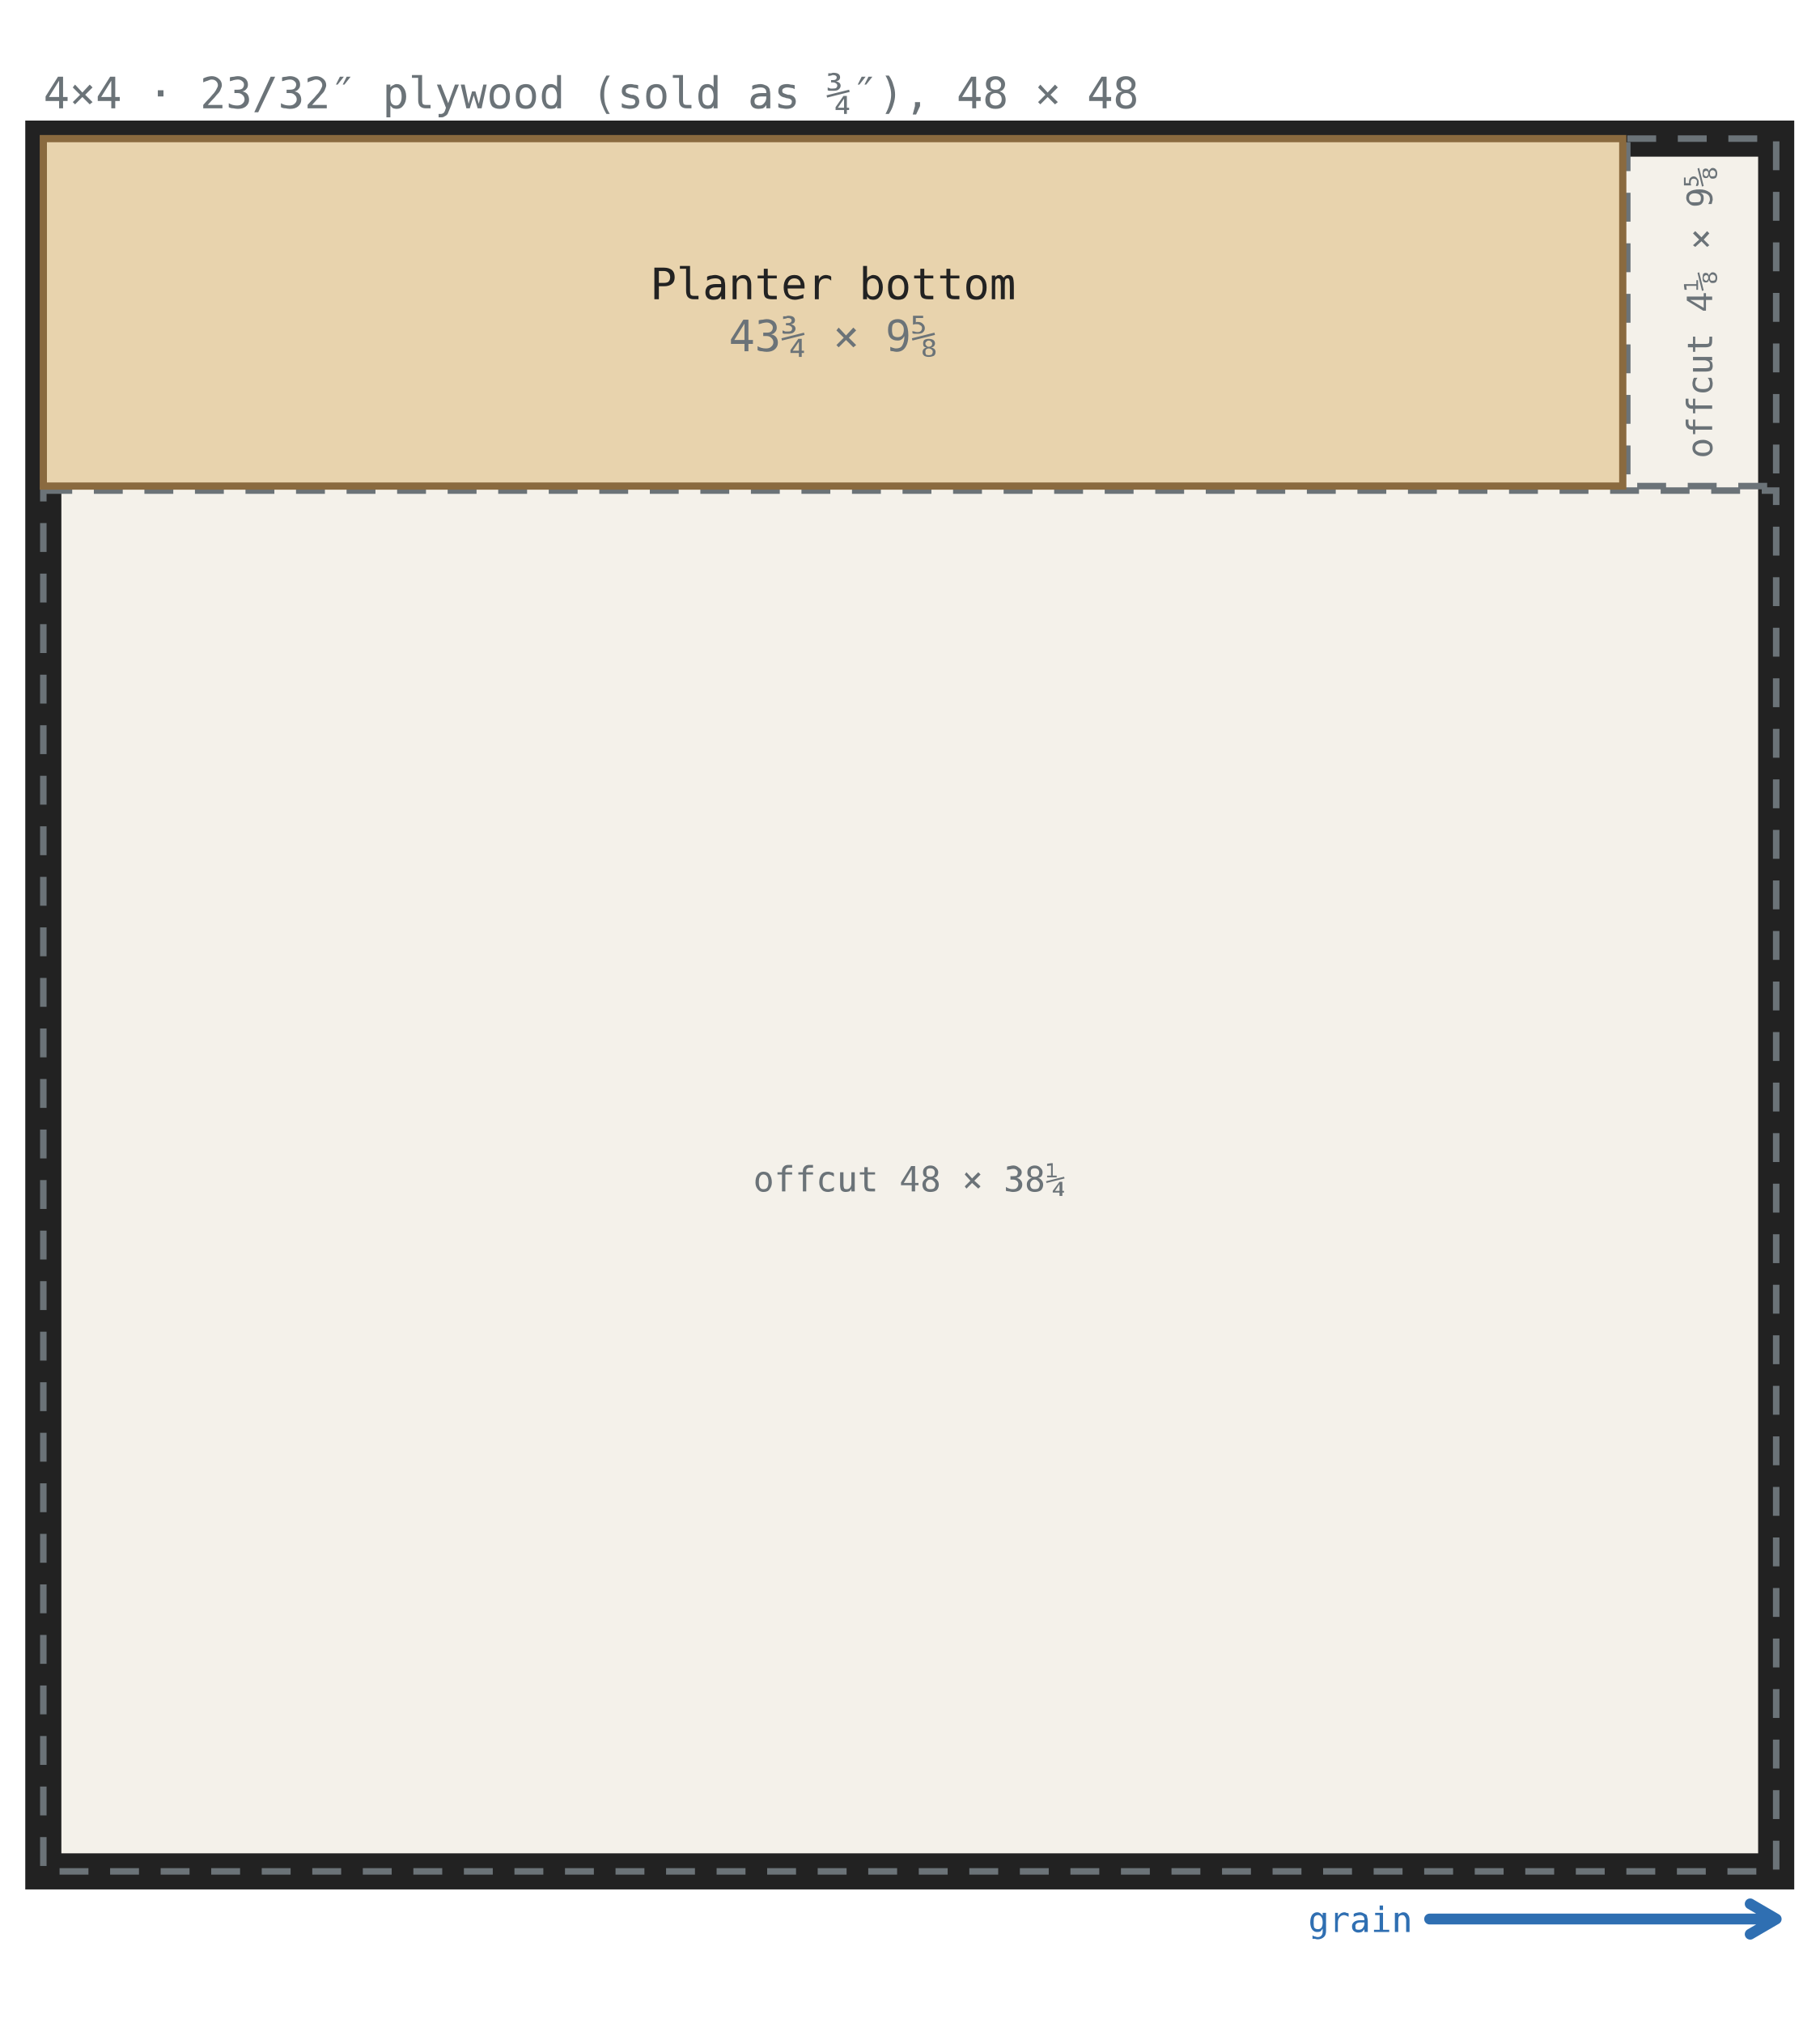
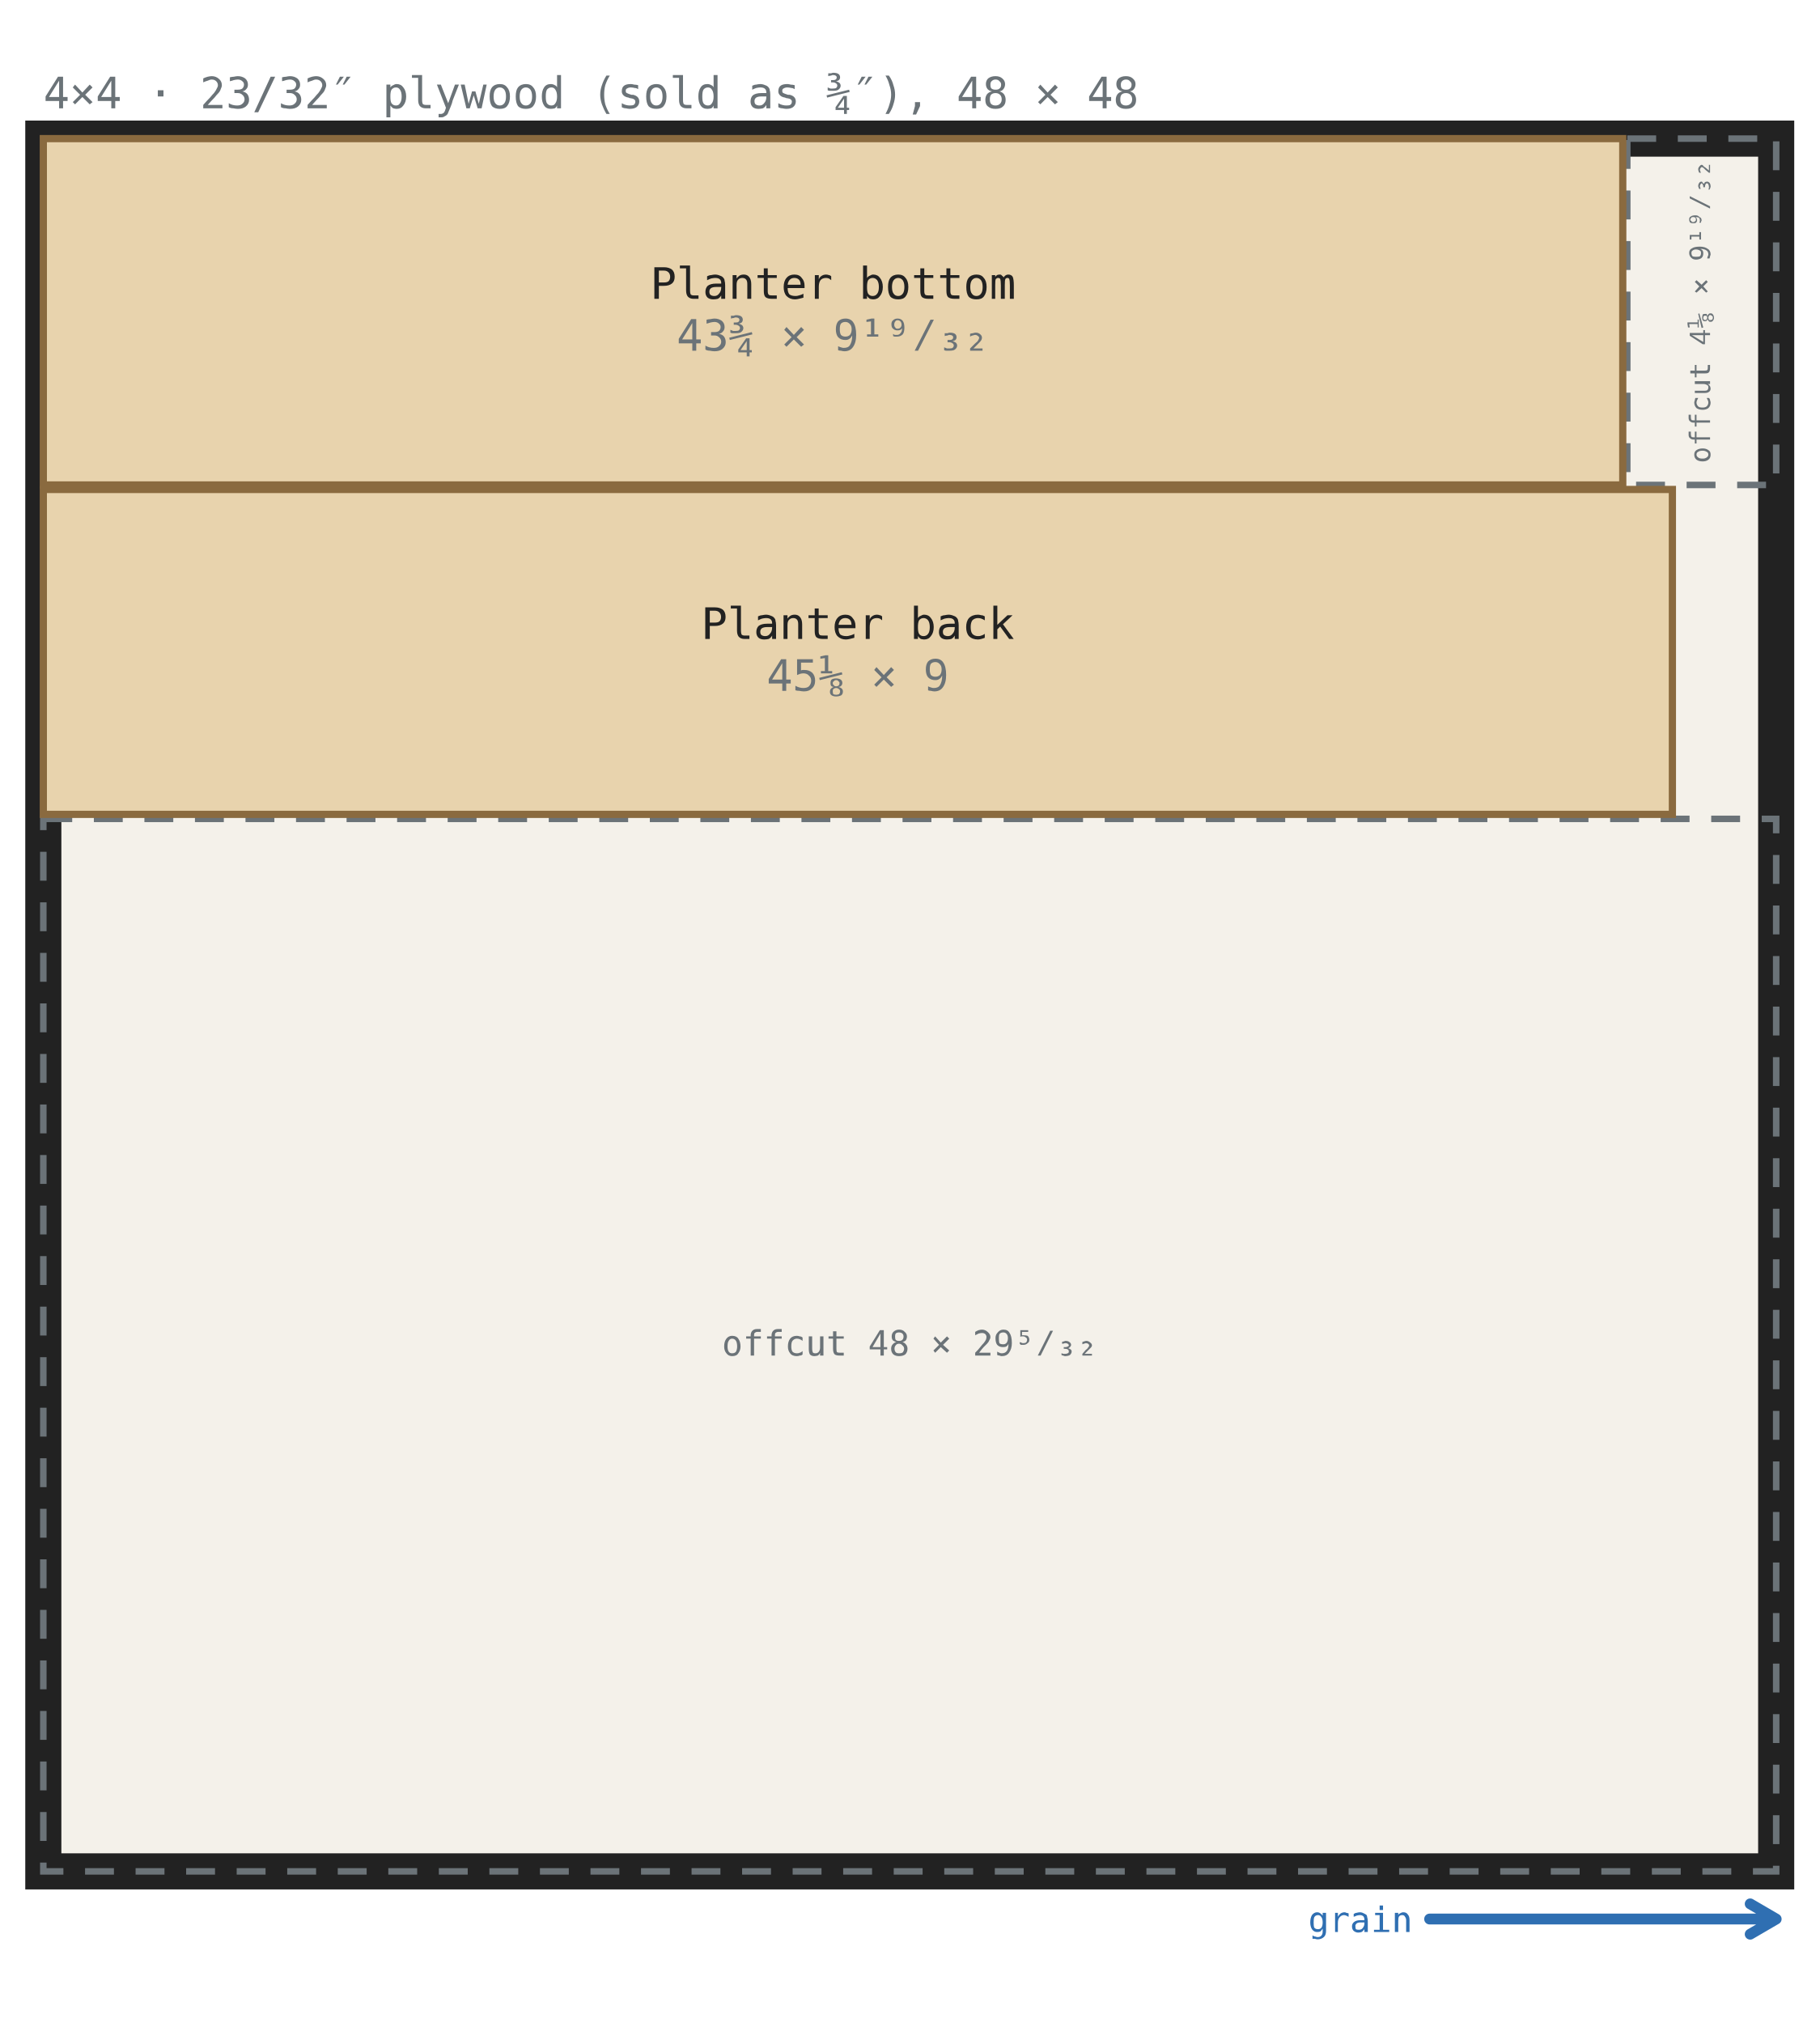
<svg xmlns="http://www.w3.org/2000/svg" viewBox="-1.2 -1.2 50.4 56.04" class="wb-sheets" data-phase="p1" data-material="ply" font-family="ui-monospace, monospace">
  <style>
.wb-sheet-board { fill: var(--sheet-board, #f4f1ea); stroke: var(--ink, #222); stroke-width: var(--sheet-stroke, 0.3); }
.wb-part { stroke: var(--wood-dark, #8a6a3f); stroke-width: 0.2; }
.wb-part.k-fin { fill: var(--face, #e8d3ad); }
.wb-part.k-raw { stroke: var(--ink-soft, #6b7378); }
.wb-part.k-needs-finish { stroke: var(--dim, #2f6fb2); stroke-width: 0.45; }
.wb-hatch-bg { fill: var(--sheet-board, #f4f1ea); }
.wb-hatch-line { stroke: var(--hatch, #8f9ba1); stroke-width: 0.25; }
.wb-strip-cut { stroke: var(--ink-soft, #6b7378); stroke-width: 0.2; stroke-dasharray: 0.8 0.5; fill: none; }
.wb-offcut { fill: none; stroke: var(--ink-soft, #6b7378); stroke-width: 0.18; stroke-dasharray: 0.8 0.6; }
.wb-title { fill: var(--ink-soft, #6b7378); }
.wb-label { fill: var(--ink, #222); }
.wb-size { fill: var(--ink-soft, #6b7378); }
.wb-offcut-label { fill: var(--ink-soft, #6b7378); }
.wb-grain { stroke: var(--dim, #2f6fb2); stroke-width: 0.3; fill: none; stroke-linecap: round; stroke-linejoin: round; }
.wb-grain-label { fill: var(--dim, #2f6fb2); }
</style>
  <defs>
    <pattern id="wb-raw-p1-ply" patternUnits="userSpaceOnUse" width="0.72" height="0.72" patternTransform="rotate(45)">
      <rect class="wb-hatch-bg" width="0.72" height="0.72" />
      <line class="wb-hatch-line" x1="0" y1="0" x2="0" y2="0.72" />
    </pattern>
  </defs>
  <g class="wb-sheet" data-sheet="0" data-stock="4x4" data-owned="false" transform="translate(0 2.64)">
    <text class="wb-title" x="0" y="-0.84" font-size="1.2">4×4 · 23/32″ plywood (sold as ¾″), 48 × 48</text>
    <g class="wb-grain-arrow">
      <path class="wb-grain" d="M38.4 49.32H48M47.28 48.9L48 49.32L47.28 49.74" />
      <text class="wb-grain-label" x="37.92" y="49.68" font-size="0.96" text-anchor="end">grain</text>
    </g>
    <rect class="wb-sheet-board" x="0" y="0" width="48" height="48" />
    <g class="wb-offcut-g">
-       <rect class="wb-offcut" x="0" y="9.75" width="48" height="38.25" />
-       <text class="wb-offcut-label" x="24" y="29.163" font-size="0.96" text-anchor="middle">offcut 48 × 38¼</text>
+       <rect class="wb-offcut" x="0" y="18.844" width="48" height="29.156" />
+       <text class="wb-offcut-label" x="24" y="33.71" font-size="0.96" text-anchor="middle">offcut 48 × 29⁵⁄₃₂</text>
    </g>
    <g class="wb-offcut-g">
-       <rect class="wb-offcut" x="43.875" y="0" width="4.125" height="9.625" />
-       <g transform="rotate(-90 45.9375 4.8125)">
-         <text class="wb-offcut-label" x="45.938" y="5.101" font-size="0.96" text-anchor="middle">offcut 4⅛ × 9⅝</text>
+       <rect class="wb-offcut" x="43.875" y="0" width="4.125" height="9.594" />
+       <g transform="rotate(-90 45.9375 4.7969)">
+         <text class="wb-offcut-label" x="45.938" y="5.029" font-size="0.774" text-anchor="middle">offcut 4⅛ × 9¹⁹⁄₃₂</text>
      </g>
    </g>
    <g class="wb-placement" data-part="planter-bottom">
-       <rect class="wb-part k-fin" x="0" y="0" width="43.75" height="9.625" />
-       <text class="wb-label" x="21.875" y="4.452" font-size="1.2" text-anchor="middle">Planter bottom</text>
-       <text class="wb-size" x="21.875" y="5.893" font-size="1.2" text-anchor="middle">43¾ × 9⅝</text>
+       <rect class="wb-part k-fin" x="0" y="0" width="43.75" height="9.594" />
+       <text class="wb-label" x="21.875" y="4.437" font-size="1.2" text-anchor="middle">Planter bottom</text>
+       <text class="wb-size" x="21.875" y="5.877" font-size="1.2" text-anchor="middle">43¾ × 9¹⁹⁄₃₂</text>
+     </g>
+     <g class="wb-placement" data-part="planter-back">
+       <rect class="wb-part k-fin" x="0" y="9.719" width="45.125" height="9" />
+       <text class="wb-label" x="22.562" y="13.859" font-size="1.2" text-anchor="middle">Planter back</text>
+       <text class="wb-size" x="22.562" y="15.299" font-size="1.2" text-anchor="middle">45⅛ × 9</text>
    </g>
  </g>
</svg>
